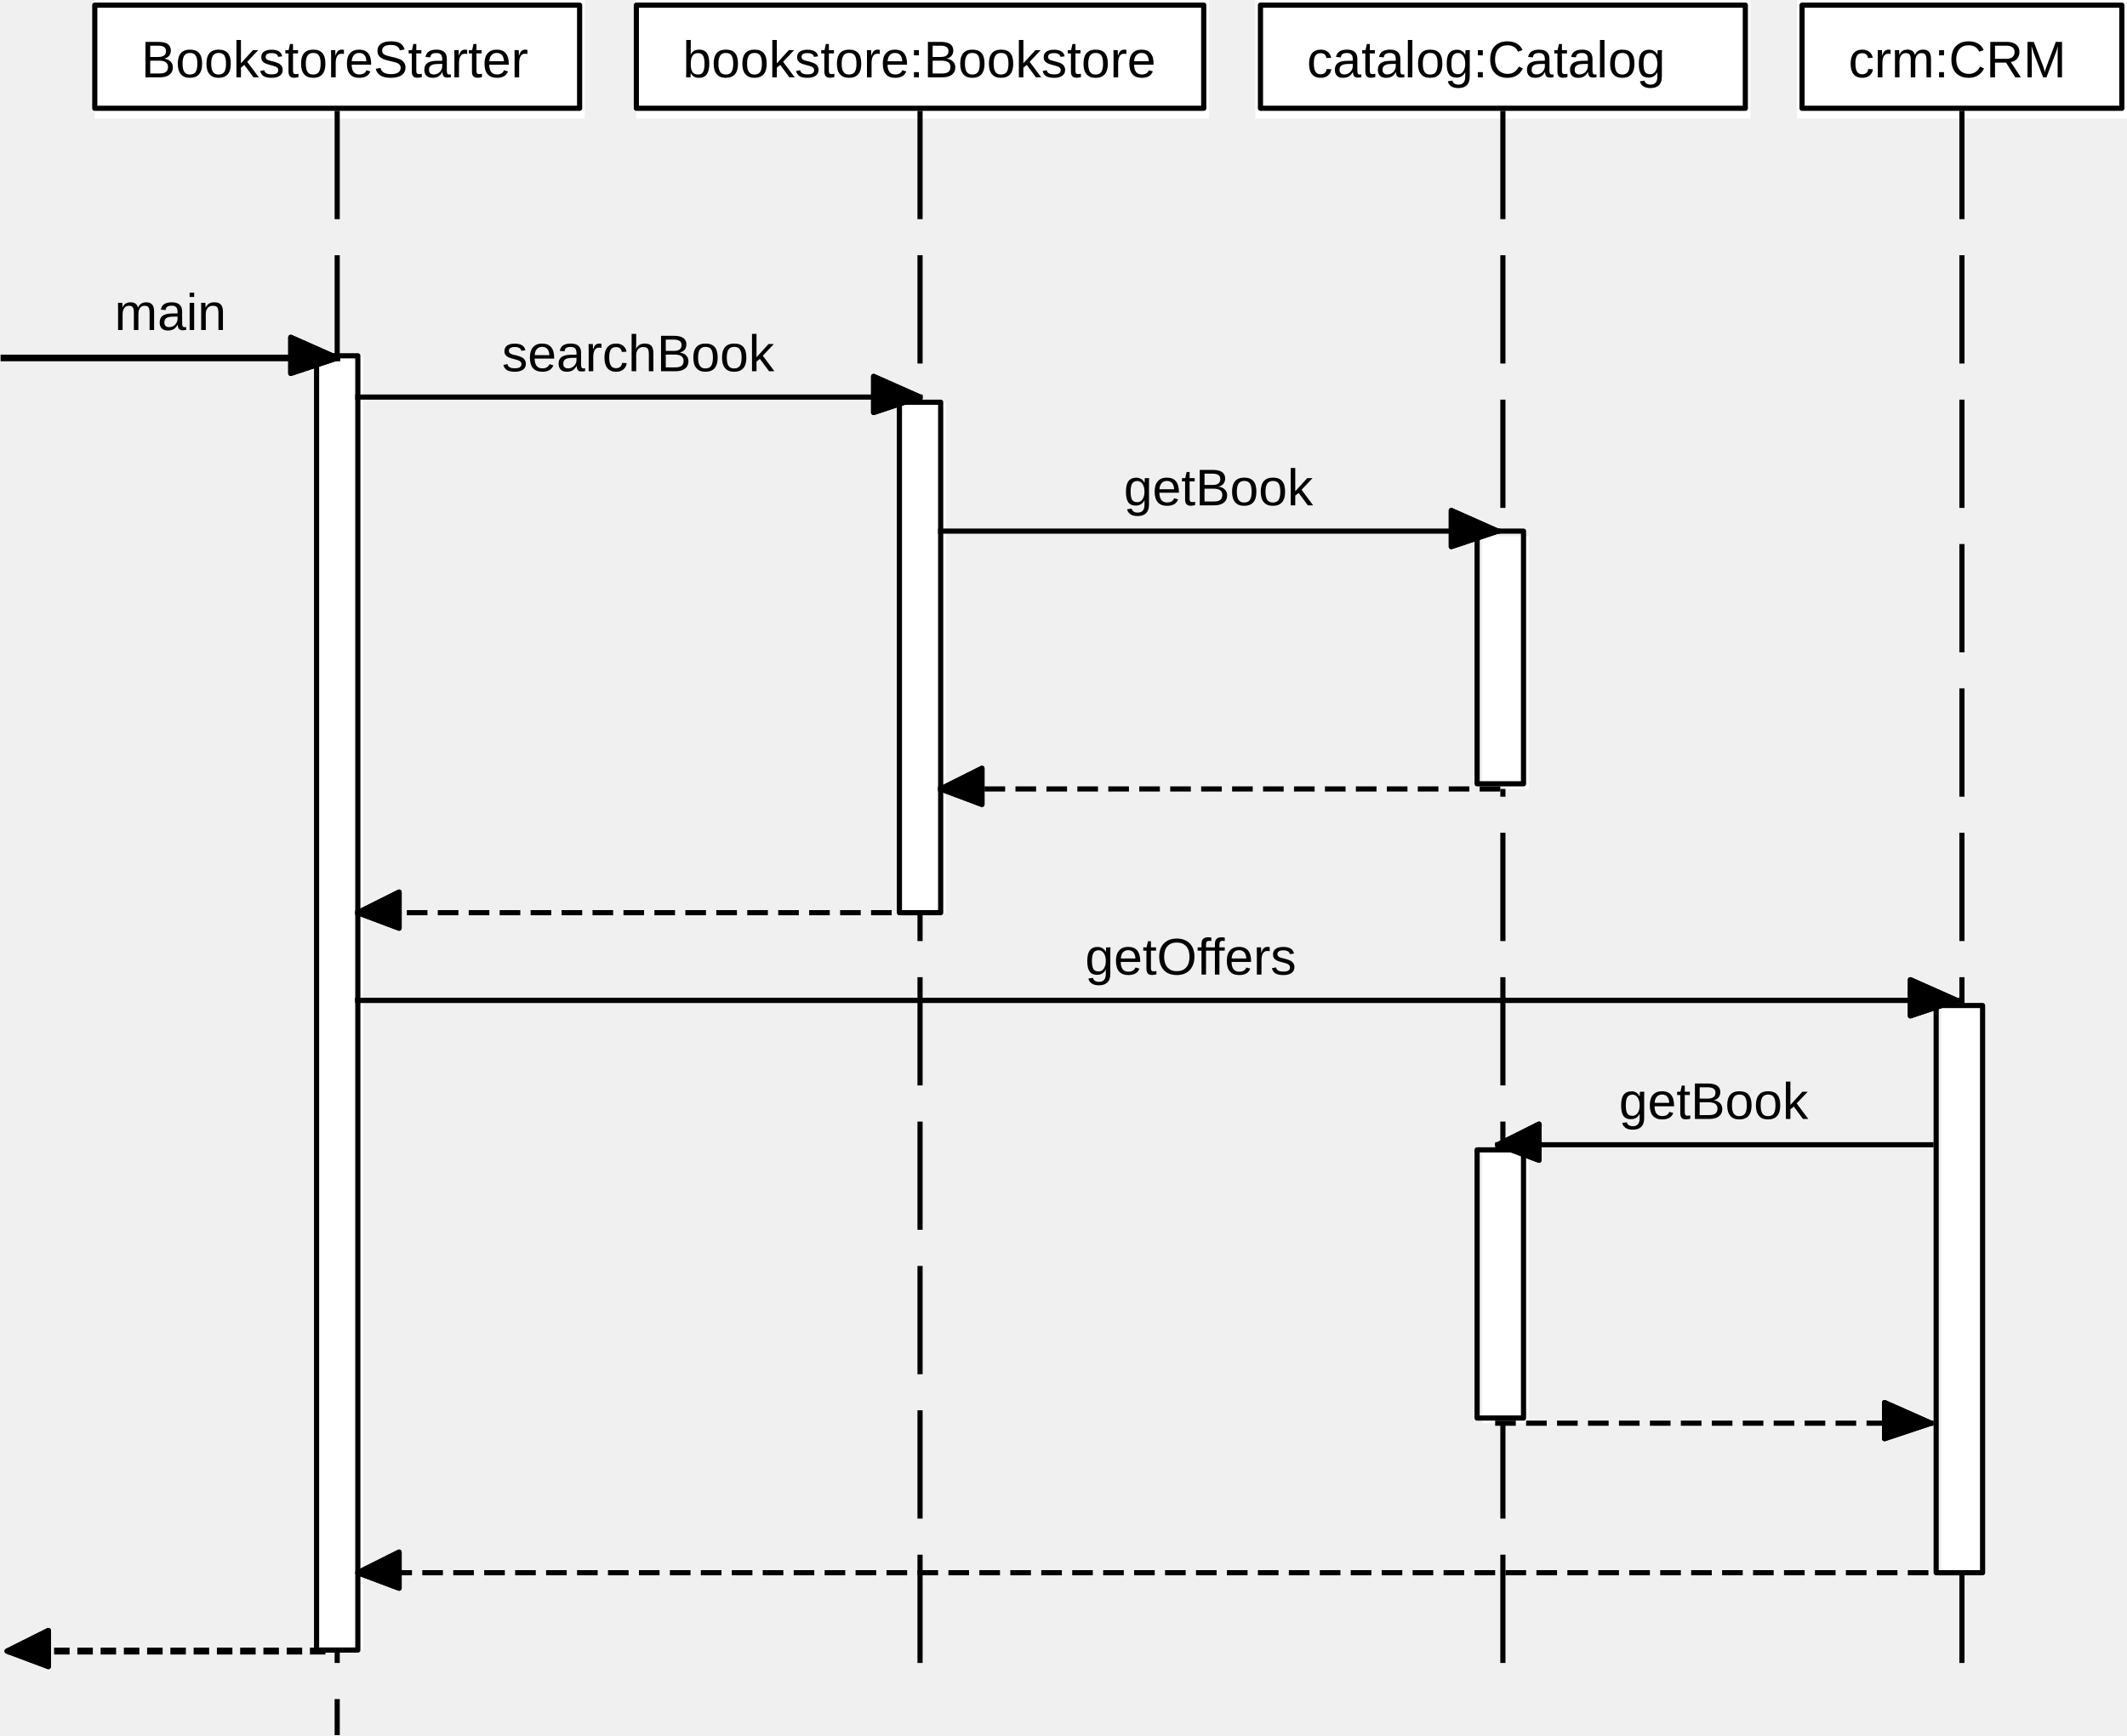
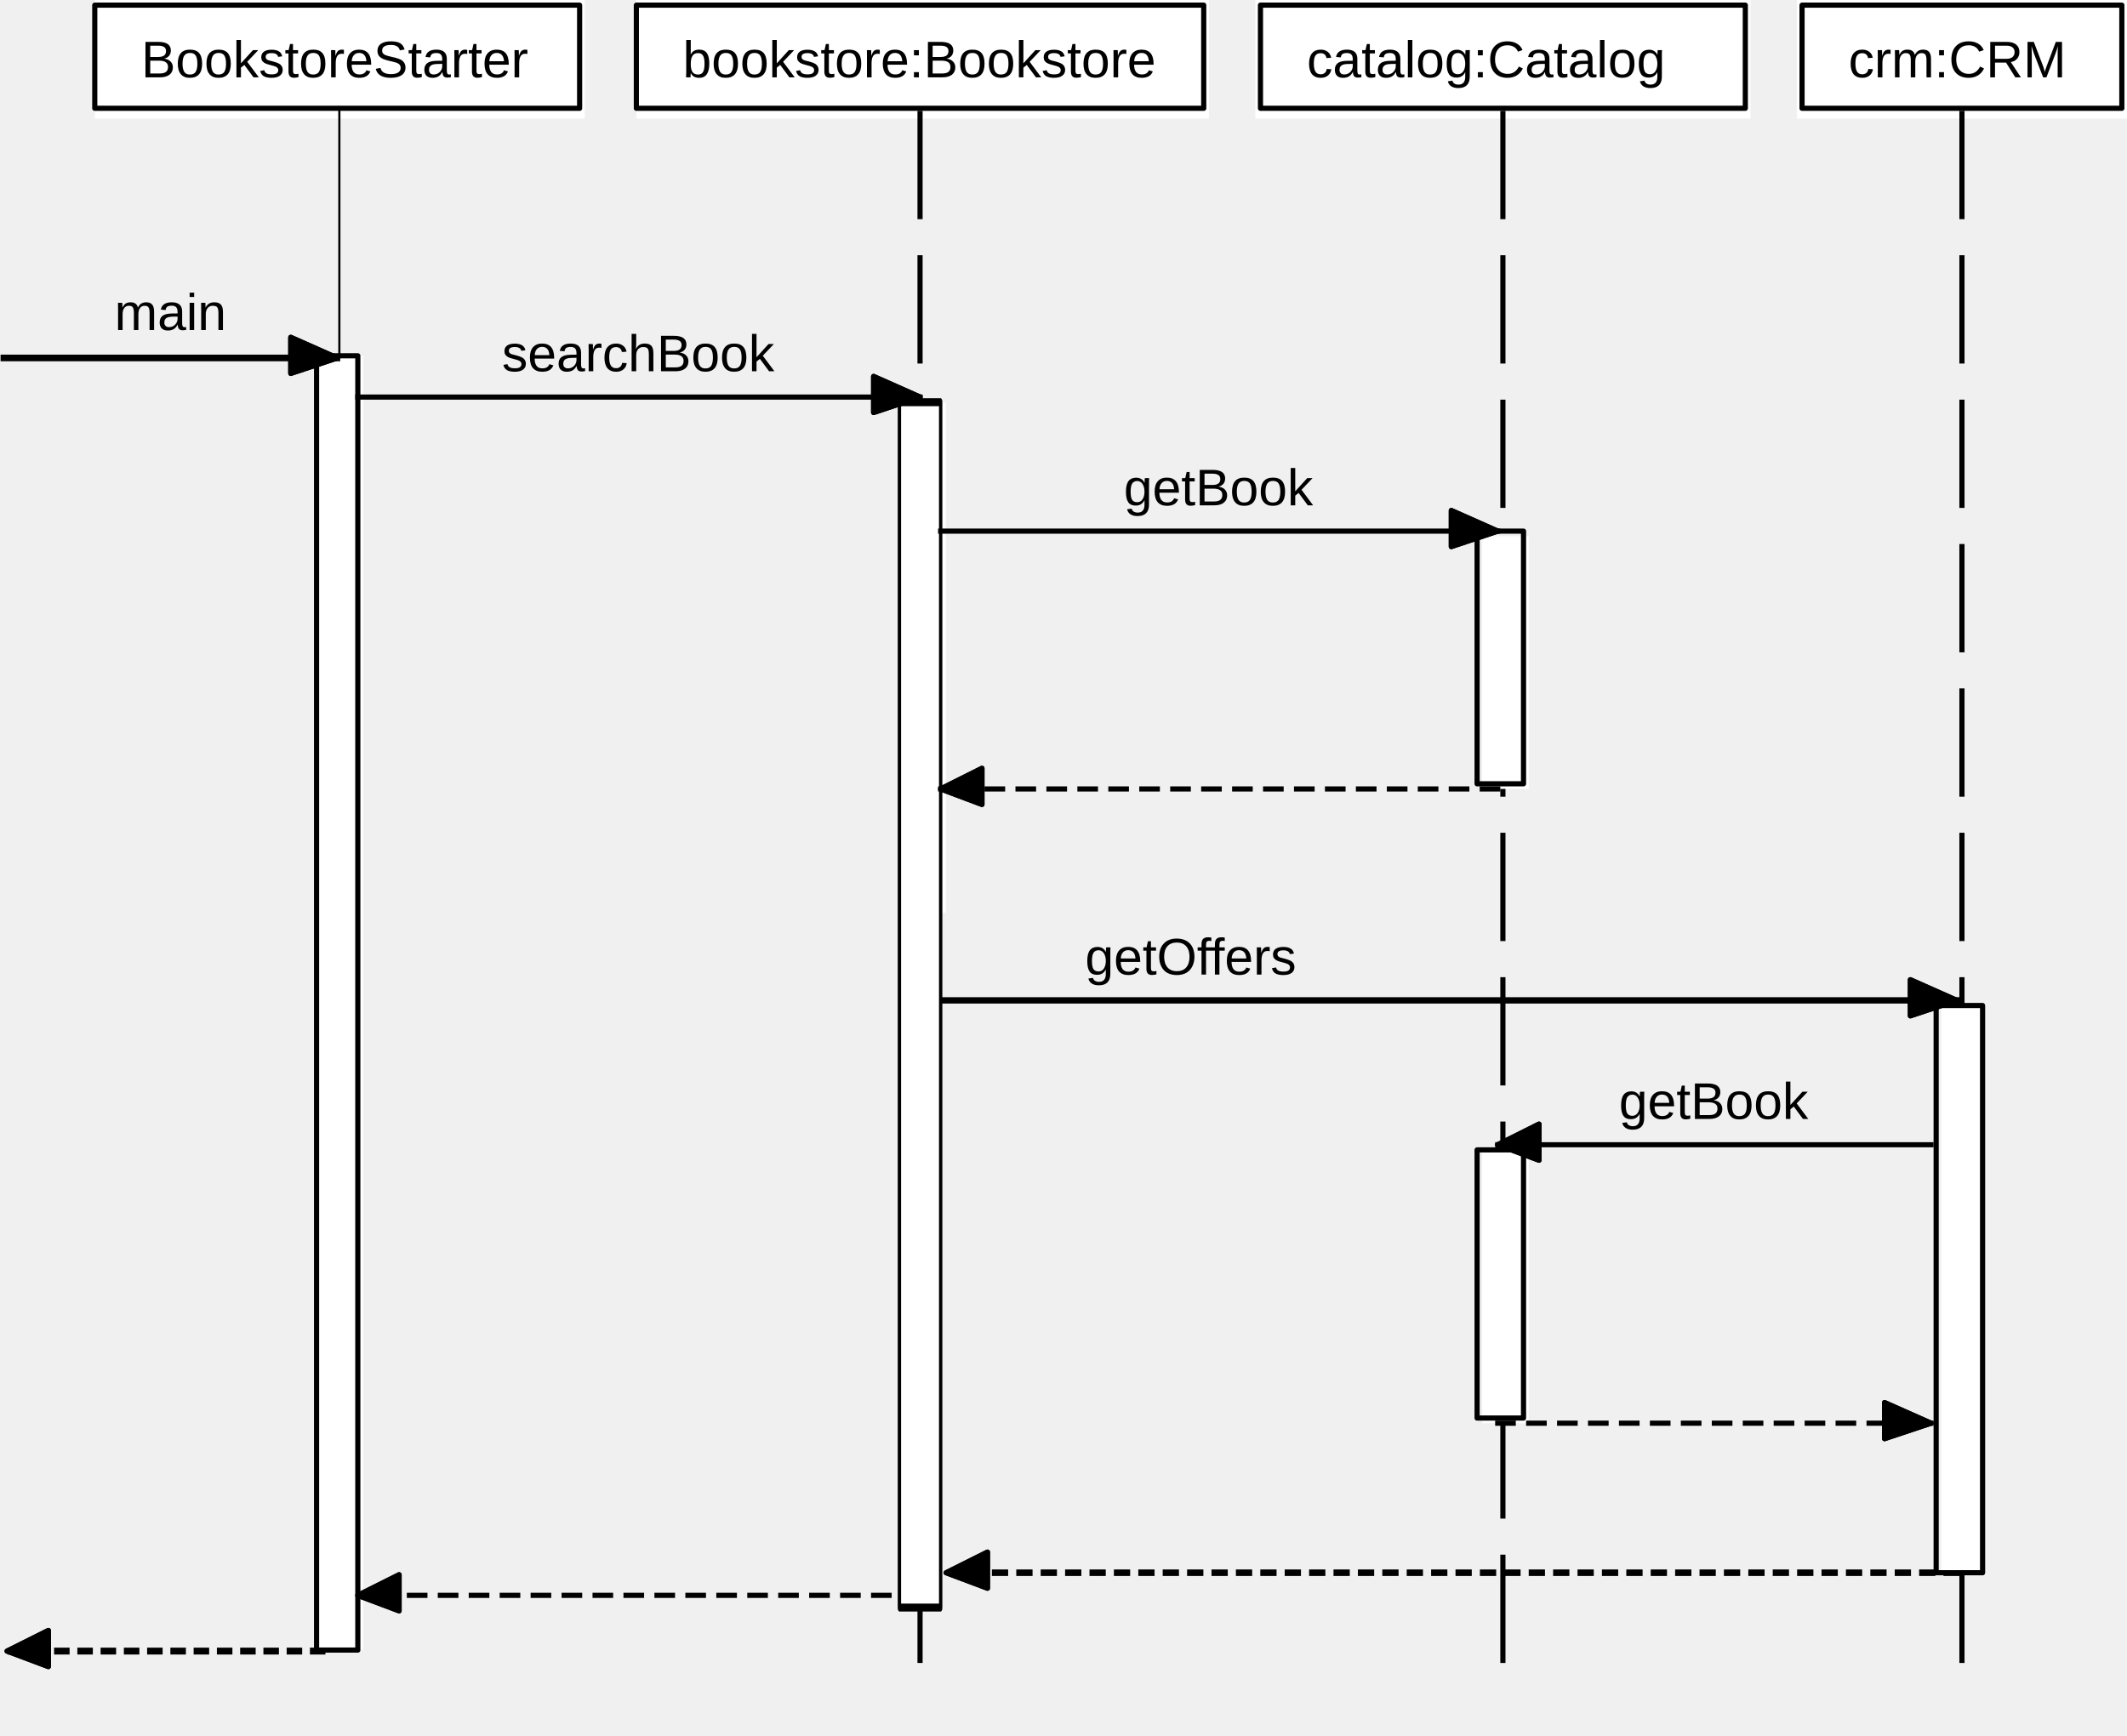
<svg xmlns="http://www.w3.org/2000/svg" shape-rendering="auto" width="412.374" text-rendering="auto" contentScriptType="text/ecmascript" color-interpolation="auto" color-rendering="auto" preserveAspectRatio="xMidYMid meet" font-size="12" viewBox="0 0 412.374 336.5" image-rendering="auto" stroke-miterlimit="10" zoomAndPan="magnify" version="1.0" contentStyleType="text/css" font-style="normal" height="336.5" font-weight="normal" id="svg2" style="font-size:12px;font-style:normal;font-weight:normal;fill:#000000;fill-opacity:1;stroke:#000000;stroke-width:1;stroke-linecap:square;stroke-linejoin:miter;stroke-miterlimit:10;stroke-opacity:1;stroke-dasharray:none;stroke-dashoffset:0;font-family:Dialog">
+   <line clip-path="url(#clipPath24)" x1="105" x2="415" y1="237" y2="237" id="line321" style="font-size:10px;fill:none;stroke:#000000;stroke-width:1.237;stroke-linejoin:round;stroke-miterlimit:0;font-family:Arial" transform="matrix(0.6533019,0,0,1,108.4275,-43)" />
+   <line clip-path="url(#clipPath24)" x1="214" x2="105" y1="220" y2="220" id="line193" style="font-size:10px;fill:none;stroke:#000000;stroke-linejoin:round;stroke-miterlimit:0;stroke-dasharray:3, 3;font-family:Arial" transform="translate(-35.62552,89.39)" />
+   <line clip-path="url(#clipPath24)" x1="415" x2="105" y1="348" y2="348" id="line243" style="font-size:10px;fill:none;stroke:#000000;stroke-width:1.268;stroke-linejoin:round;stroke-miterlimit:0;stroke-dasharray:3.804, 3.804;font-family:Arial" transform="matrix(0.6218189,0,0,1,121.5087,-43)" />
  <defs id="genericDefs">
    <defs id="defs1">
      <clipPath id="clipPath1" clipPathUnits="userSpaceOnUse">
        <path id="path9" d="m 37,9 70,0 0,26 -70,0 0,-26 z" />
      </clipPath>
      <clipPath id="clipPath2" clipPathUnits="userSpaceOnUse">
        <path id="path12" d="m 42,14 60,0 0,16 -60,0 0,-16 z" />
      </clipPath>
      <clipPath id="clipPath3" clipPathUnits="userSpaceOnUse">
        <path id="path15" d="m 37,32 746,0 0,503 -746,0 0,-503 z" />
      </clipPath>
      <clipPath id="clipPath4" clipPathUnits="userSpaceOnUse">
        <path id="path18" d="m 383,42 66,0 0,25 -66,0 0,-25 z" />
      </clipPath>
      <clipPath id="clipPath5" clipPathUnits="userSpaceOnUse">
        <path id="path21" d="m 393,47 47,0 0,16 -47,0 0,-16 z" />
      </clipPath>
      <clipPath id="clipPath6" clipPathUnits="userSpaceOnUse">
        <path id="path24" d="m 383,64 66,0 0,308 -66,0 0,-308 z" />
      </clipPath>
      <clipPath id="clipPath7" clipPathUnits="userSpaceOnUse">
        <path id="path27" d="m 278,42 98,0 0,25 -98,0 0,-25 z" />
      </clipPath>
      <clipPath id="clipPath8" clipPathUnits="userSpaceOnUse">
        <path id="path30" d="m 288,47 79,0 0,16 -79,0 0,-16 z" />
      </clipPath>
      <clipPath id="clipPath9" clipPathUnits="userSpaceOnUse">
        <path id="path33" d="m 278,64 98,0 0,308 -98,0 0,-308 z" />
      </clipPath>
      <clipPath id="clipPath10" clipPathUnits="userSpaceOnUse">
        <path id="path36" d="m 158,42 113,0 0,25 -113,0 0,-25 z" />
      </clipPath>
      <clipPath id="clipPath11" clipPathUnits="userSpaceOnUse">
        <path id="path39" d="m 167,47 95,0 0,16 -95,0 0,-16 z" />
      </clipPath>
      <clipPath id="clipPath12" clipPathUnits="userSpaceOnUse">
        <path id="path42" d="m 158,64 113,0 0,308 -113,0 0,-308 z" />
      </clipPath>
      <clipPath id="clipPath13" clipPathUnits="userSpaceOnUse">
        <path id="path45" d="m 53,42 98,0 0,25 -98,0 0,-25 z" />
      </clipPath>
      <clipPath id="clipPath14" clipPathUnits="userSpaceOnUse">
        <path id="path48" d="m 62,47 79,0 0,16 -79,0 0,-16 z" />
      </clipPath>
      <clipPath id="clipPath15" clipPathUnits="userSpaceOnUse">
        <path id="path51" d="m 53,64 98,0 0,317 -98,0 0,-317 z" />
      </clipPath>
      <clipPath id="clipPath16" clipPathUnits="userSpaceOnUse">
        <path id="path54" d="m 95,110 13,0 0,255 -13,0 0,-255 z" />
      </clipPath>
      <clipPath id="clipPath17" clipPathUnits="userSpaceOnUse">
        <path id="path57" d="m 208,119 13,0 0,103 -13,0 0,-103 z" />
      </clipPath>
      <clipPath id="clipPath18" clipPathUnits="userSpaceOnUse">
        <path id="path60" d="m 321,145 13,0 0,53 -13,0 0,-53 z" />
      </clipPath>
      <clipPath id="clipPath19" clipPathUnits="userSpaceOnUse">
        <path id="path63" d="m 410,236 12,0 0,114 -12,0 0,-114 z" />
      </clipPath>
      <clipPath id="clipPath20" clipPathUnits="userSpaceOnUse">
        <path id="path66" d="m 321,264 13,0 0,57 -13,0 0,-57 z" />
      </clipPath>
      <clipPath id="clipPath21" clipPathUnits="userSpaceOnUse">
        <path id="path69" d="M 36,8 784,8 784,536 36,536 36,8 z" />
      </clipPath>
      <clipPath id="clipPath22" clipPathUnits="userSpaceOnUse">
        <path id="path72" d="m 30,105 14,0 0,14 -14,0 0,-14 z" />
      </clipPath>
      <clipPath id="clipPath23" clipPathUnits="userSpaceOnUse">
        <path id="path75" d="m 30,357 14,0 0,14 -14,0 0,-14 z" />
      </clipPath>
      <clipPath id="clipPath24" clipPathUnits="userSpaceOnUse">
        <path id="path78" d="m -1,-1 794,0 0,546 -794,0 0,-546 z" />
      </clipPath>
      <clipPath id="clipPath25" clipPathUnits="userSpaceOnUse">
        <path id="path81" d="m 104,215 11,0 0,10 -11,0 0,-10 z" />
      </clipPath>
      <clipPath id="clipPath26" clipPathUnits="userSpaceOnUse">
        <path id="path84" d="m 121,100 78,0 0,16 -78,0 0,-16 z" />
      </clipPath>
      <clipPath id="clipPath27" clipPathUnits="userSpaceOnUse">
        <path id="path87" d="m 204,115 12,0 0,10 -12,0 0,-10 z" />
      </clipPath>
      <clipPath id="clipPath28" clipPathUnits="userSpaceOnUse">
        <path id="path90" d="m 217,191 11,0 0,10 -11,0 0,-10 z" />
      </clipPath>
      <clipPath id="clipPath29" clipPathUnits="userSpaceOnUse">
        <path id="path93" d="m 227,217 66,0 0,16 -66,0 0,-16 z" />
      </clipPath>
      <clipPath id="clipPath30" clipPathUnits="userSpaceOnUse">
        <path id="path96" d="m 405,232 12,0 0,10 -12,0 0,-10 z" />
      </clipPath>
      <clipPath id="clipPath31" clipPathUnits="userSpaceOnUse">
        <path id="path99" d="m 36,359 11,0 0,10 -11,0 0,-10 z" />
      </clipPath>
      <clipPath id="clipPath32" clipPathUnits="userSpaceOnUse">
        <path id="path102" d="m 49,92 39,0 0,16 -39,0 0,-16 z" />
      </clipPath>
      <clipPath id="clipPath33" clipPathUnits="userSpaceOnUse">
        <path id="path105" d="m 91,106 12,0 0,10 -12,0 0,-10 z" />
      </clipPath>
      <clipPath id="clipPath34" clipPathUnits="userSpaceOnUse">
        <path id="path108" d="m 104,343 11,0 0,10 -11,0 0,-10 z" />
      </clipPath>
      <clipPath id="clipPath35" clipPathUnits="userSpaceOnUse">
        <path id="path111" d="m 400,314 12,0 0,10 -12,0 0,-10 z" />
      </clipPath>
      <clipPath id="clipPath36" clipPathUnits="userSpaceOnUse">
        <path id="path114" d="m 339,247 71,0 0,16 -71,0 0,-16 z" />
      </clipPath>
      <clipPath id="clipPath37" clipPathUnits="userSpaceOnUse">
        <path id="path117" d="m 324,260 13,0 0,10 -13,0 0,-10 z" />
      </clipPath>
      <clipPath id="clipPath38" clipPathUnits="userSpaceOnUse">
        <path id="path120" d="m 237,126 71,0 0,16 -71,0 0,-16 z" />
      </clipPath>
      <clipPath id="clipPath39" clipPathUnits="userSpaceOnUse">
        <path id="path123" d="m 316,141 12,0 0,10 -12,0 0,-10 z" />
      </clipPath>
    </defs>
    <clipPath id="clipPath27-4" clipPathUnits="userSpaceOnUse">
      <path id="path87-9" d="m 204,115 12,0 0,10 -12,0 0,-10 z" />
    </clipPath>
    <clipPath id="clipPath3475" clipPathUnits="userSpaceOnUse">
      <path id="path3477" d="m 204,115 12,0 0,10 -12,0 0,-10 z" />
    </clipPath>
    <clipPath id="clipPath24-5" clipPathUnits="userSpaceOnUse">
      <path id="path78-0" d="m -1,-1 794,0 0,546 -794,0 0,-546 z" />
    </clipPath>
    <clipPath id="clipPath3481" clipPathUnits="userSpaceOnUse">
      <path id="path3483" d="m 204,115 12,0 0,10 -12,0 0,-10 z" />
    </clipPath>
    <clipPath id="clipPath3485" clipPathUnits="userSpaceOnUse">
      <path id="path3487" d="m 204,115 12,0 0,10 -12,0 0,-10 z" />
    </clipPath>
    <clipPath id="clipPath3489" clipPathUnits="userSpaceOnUse">
      <path id="path3491" d="m -1,-1 794,0 0,546 -794,0 0,-546 z" />
    </clipPath>
    <clipPath id="clipPath25-7" clipPathUnits="userSpaceOnUse">
      <path id="path81-7" d="m 104,215 11,0 0,10 -11,0 0,-10 z" />
    </clipPath>
    <clipPath id="clipPath3569" clipPathUnits="userSpaceOnUse">
      <path id="path3571" d="m 104,215 11,0 0,10 -11,0 0,-10 z" />
    </clipPath>
    <clipPath id="clipPath24-1" clipPathUnits="userSpaceOnUse">
      <path id="path78-1" d="m -1,-1 794,0 0,546 -794,0 0,-546 z" />
    </clipPath>
    <clipPath id="clipPath3575" clipPathUnits="userSpaceOnUse">
      <path id="path3577" d="m 104,215 11,0 0,10 -11,0 0,-10 z" />
    </clipPath>
    <clipPath id="clipPath3579" clipPathUnits="userSpaceOnUse">
      <path id="path3581" d="m 104,215 11,0 0,10 -11,0 0,-10 z" />
    </clipPath>
    <clipPath id="clipPath3583" clipPathUnits="userSpaceOnUse">
      <path id="path3585" d="m -1,-1 794,0 0,546 -794,0 0,-546 z" />
    </clipPath>
  </defs>
  <rect x="384" y="43" clip-path="url(#clipPath4)" width="64" height="23" id="rect135" style="font-size:10px;fill:#ffffff;stroke:none;font-family:Arial" transform="translate(-35.62552,-43)" />
  <text x="394" y="58" clip-path="url(#clipPath5)" xml:space="preserve" id="text137" style="font-size:10px;fill:#000000;stroke:none;font-family:Arial" transform="translate(-35.62552,-43)">crm:CRM</text>
  <rect x="385" y="44" clip-path="url(#clipPath4)" width="62" height="20" id="rect139" style="font-size:10px;fill:none;stroke:#000000;stroke-linejoin:round;stroke-miterlimit:0;font-family:Arial" transform="translate(-35.62552,-43)" />
  <line clip-path="url(#clipPath6)" x1="416" x2="416" y1="65" y2="370" id="line141" style="font-size:10px;fill:none;stroke:#000000;stroke-linejoin:round;stroke-miterlimit:0;stroke-dasharray:20, 8;font-family:Arial" transform="translate(-35.62552,-43)" />
  <rect x="279" y="43" clip-path="url(#clipPath7)" width="96" height="23" id="rect143" style="font-size:10px;fill:#ffffff;stroke:none;font-family:Arial" transform="translate(-35.62552,-43)" />
  <text x="289" y="58" clip-path="url(#clipPath8)" xml:space="preserve" id="text145" style="font-size:10px;fill:#000000;stroke:none;font-family:Arial" transform="translate(-35.62552,-43)">catalog:Catalog</text>
  <rect x="280" y="44" clip-path="url(#clipPath7)" width="94" height="20" id="rect147" style="font-size:10px;fill:none;stroke:#000000;stroke-linejoin:round;stroke-miterlimit:0;font-family:Arial" transform="translate(-35.62552,-43)" />
  <line clip-path="url(#clipPath9)" x1="327" x2="327" y1="65" y2="370" id="line149" style="font-size:10px;fill:none;stroke:#000000;stroke-linejoin:round;stroke-miterlimit:0;stroke-dasharray:20, 8;font-family:Arial" transform="translate(-35.62552,-43)" />
  <rect x="159" y="43" clip-path="url(#clipPath10)" width="111" height="23" id="rect151" style="font-size:10px;fill:#ffffff;stroke:none;font-family:Arial" transform="translate(-35.62552,-43)" />
  <text x="168" y="58" clip-path="url(#clipPath11)" xml:space="preserve" id="text153" style="font-size:10px;fill:#000000;stroke:none;font-family:Arial" transform="translate(-35.62552,-43)">bookstore:Bookstore</text>
  <rect x="159" y="44" clip-path="url(#clipPath10)" width="110" height="20" id="rect155" style="font-size:10px;fill:none;stroke:#000000;stroke-linejoin:round;stroke-miterlimit:0;font-family:Arial" transform="translate(-35.62552,-43)" />
  <line clip-path="url(#clipPath12)" x1="214" x2="214" y1="65" y2="370" id="line157" style="font-size:10px;fill:none;stroke:#000000;stroke-linejoin:round;stroke-miterlimit:0;stroke-dasharray:20, 8;font-family:Arial" transform="translate(-35.62552,-43)" />
  <rect x="54" y="43" clip-path="url(#clipPath13)" width="95" height="23" id="rect159" style="font-size:10px;fill:#ffffff;stroke:none;font-family:Arial" transform="translate(-35.62552,-43)" />
  <text x="63" y="58" clip-path="url(#clipPath14)" xml:space="preserve" id="text161" style="font-size:10px;fill:#000000;stroke:none;font-family:Arial" transform="translate(-35.62552,-43)">BookstoreStarter</text>
  <rect x="54" y="44" clip-path="url(#clipPath13)" width="94" height="20" id="rect163" style="font-size:10px;fill:none;stroke:#000000;stroke-linejoin:round;stroke-miterlimit:0;font-family:Arial" transform="translate(-35.62552,-43)" />
-   <line clip-path="url(#clipPath15)" x1="101" x2="101" y1="65" y2="379" id="line165" style="font-size:10px;fill:none;stroke:#000000;stroke-linejoin:round;stroke-miterlimit:0;stroke-dasharray:20, 8;font-family:Arial" transform="translate(-35.62552,-43)" />
+   <line clip-path="url(#clipPath15)" x1="101" x2="101" y1="65" y2="379" id="line165" style="font-size:10px;fill:none;stroke:#000000;stroke-width:2.554;stroke-linejoin:round;stroke-miterlimit:0;stroke-dasharray:51.086, 20.434;font-family:Arial" transform="matrix(0.1641619,0,0,0.9336636,49.21205,-38.72131)" />
  <rect x="97" y="112" clip-path="url(#clipPath16)" width="9" height="251" id="rect167" style="font-size:10px;fill:#ffffff;stroke:none;font-family:Arial" transform="translate(-35.62552,-43)" />
  <rect x="97" y="112" clip-path="url(#clipPath16)" width="8" height="251" id="rect169" style="font-size:10px;fill:none;stroke:#000000;stroke-linejoin:round;stroke-miterlimit:0;font-family:Arial" transform="translate(-35.62552,-43)" />
  <rect x="210" y="121" clip-path="url(#clipPath17)" width="9" height="99" id="rect171" style="font-size:10px;fill:#ffffff;stroke:none;font-family:Arial" transform="translate(-35.62552,-43)" />
-   <rect x="210" y="121" clip-path="url(#clipPath17)" width="8" height="99" id="rect173" style="font-size:10px;fill:none;stroke:#000000;stroke-linejoin:round;stroke-miterlimit:0;font-family:Arial" transform="translate(-35.62552,-43)" />
+   <rect x="210" y="121" clip-path="url(#clipPath17)" width="8" height="99" id="rect173" style="font-size:10px;fill:#ffffff;fill-opacity:1;stroke:#000000;stroke-width:0.651;stroke-linejoin:round;stroke-miterlimit:0;font-family:Arial" transform="matrix(1,0,0,2.361153,-35.62552,-207.6995)" />
  <rect x="323" y="147" clip-path="url(#clipPath18)" width="9" height="49" id="rect175" style="font-size:10px;fill:#ffffff;stroke:none;font-family:Arial" transform="translate(-35.62552,-43)" />
  <rect x="322" y="146" clip-path="url(#clipPath18)" width="9" height="49" id="rect177" style="font-size:10px;fill:none;stroke:#000000;stroke-linejoin:round;stroke-miterlimit:0;font-family:Arial" transform="translate(-35.62552,-43)" />
  <rect x="412" y="238" clip-path="url(#clipPath19)" width="8" height="110" id="rect179" style="font-size:10px;fill:#ffffff;stroke:none;font-family:Arial" transform="translate(-35.62552,-43)" />
  <rect x="411" y="238" clip-path="url(#clipPath19)" width="9" height="110" id="rect181" style="font-size:10px;fill:none;stroke:#000000;stroke-linejoin:round;stroke-miterlimit:0;font-family:Arial" transform="translate(-35.62552,-43)" />
  <rect x="323" y="266" clip-path="url(#clipPath20)" width="9" height="53" id="rect183" style="font-size:10px;fill:#ffffff;stroke:none;font-family:Arial" transform="translate(-35.62552,-43)" />
  <rect x="322" y="266" clip-path="url(#clipPath20)" width="9" height="52" id="rect185" style="font-size:10px;fill:none;stroke:#000000;stroke-linejoin:round;stroke-miterlimit:0;font-family:Arial" transform="translate(-35.62552,-43)" />
-   <line clip-path="url(#clipPath24)" x1="214" x2="105" y1="220" y2="220" id="line193" style="font-size:10px;fill:none;stroke:#000000;stroke-linejoin:round;stroke-miterlimit:0;stroke-dasharray:3, 3;font-family:Arial" transform="translate(-35.62552,-43)" />
-   <polygon clip-path="url(#clipPath25)" points="113,216 113,223 105,220 " id="polygon195" style="font-size:10px;fill:#000000;stroke:none;font-family:Arial" transform="translate(-35.62552,-43)" />
-   <polygon clip-path="url(#clipPath25)" points="113,216 113,223 105,220 " id="polygon197" style="font-size:10px;fill:none;stroke:#000000;stroke-linejoin:round;stroke-miterlimit:0;font-family:Arial" transform="translate(-35.62552,-43)" />
+   <polygon clip-path="url(#clipPath25)" points="113,223 105,220 113,216 " id="polygon195" style="font-size:10px;fill:#000000;stroke:none;font-family:Arial" transform="translate(-35.62552,89.39)" />
+   <polygon clip-path="url(#clipPath25)" points="113,223 105,220 113,216 " id="polygon197" style="font-size:10px;fill:none;stroke:#000000;stroke-linejoin:round;stroke-miterlimit:0;font-family:Arial" transform="translate(-35.62552,89.39)" />
  <line clip-path="url(#clipPath24)" x1="105" x2="214" y1="120" y2="120" id="line199" style="font-size:10px;fill:none;stroke:#000000;stroke-linejoin:round;stroke-miterlimit:0;font-family:Arial" transform="translate(-35.62552,-43)" />
  <text x="122" y="111" clip-path="url(#clipPath26)" xml:space="preserve" id="text201" style="font-size:10px;fill:#000000;stroke:none;font-family:Arial" transform="translate(-24.68558,-39)">searchBook</text>
  <polygon clip-path="url(#clipPath27)" points="205,123 205,116 214,120 " id="polygon203" style="font-size:10px;fill:#000000;stroke:none;font-family:Arial" transform="translate(-35.62552,-43)" />
  <polygon clip-path="url(#clipPath27)" points="205,123 205,116 214,120 " id="polygon205" style="font-size:10px;fill:none;stroke:#000000;stroke-linejoin:round;stroke-miterlimit:0;font-family:Arial" transform="translate(-35.62552,-43)" />
  <line clip-path="url(#clipPath24)" x1="326" x2="218" y1="196" y2="196" id="line207" style="font-size:10px;fill:none;stroke:#000000;stroke-linejoin:round;stroke-miterlimit:0;stroke-dasharray:3, 3;font-family:Arial" transform="translate(-35.62552,-43)" />
  <polygon clip-path="url(#clipPath28)" points="226,192 226,199 218,196 " id="polygon209" style="font-size:10px;fill:#000000;stroke:none;font-family:Arial" transform="translate(-35.62552,-43)" />
  <polygon clip-path="url(#clipPath28)" points="226,192 226,199 218,196 " id="polygon211" style="font-size:10px;fill:none;stroke:#000000;stroke-linejoin:round;stroke-miterlimit:0;font-family:Arial" transform="translate(-35.62552,-43)" />
-   <line clip-path="url(#clipPath24)" x1="105" x2="415" y1="237" y2="237" id="line213" style="font-size:10px;fill:none;stroke:#000000;stroke-linejoin:round;stroke-miterlimit:0;font-family:Arial" transform="translate(-35.62552,-43)" />
  <text x="228" y="228" clip-path="url(#clipPath29)" xml:space="preserve" id="text215" style="font-size:10px;fill:#000000;stroke:none;font-family:Arial" transform="translate(-17.62552,-39)">getOffers</text>
  <polygon clip-path="url(#clipPath30)" points="406,240 406,233 415,237 " id="polygon217" style="font-size:10px;fill:#000000;stroke:none;font-family:Arial" transform="translate(-35.62552,-43)" />
  <polygon clip-path="url(#clipPath30)" points="406,240 406,233 415,237 " id="polygon219" style="font-size:10px;fill:none;stroke:#000000;stroke-linejoin:round;stroke-miterlimit:0;font-family:Arial" transform="translate(-35.62552,-43)" />
  <text x="50" y="103" clip-path="url(#clipPath32)" xml:space="preserve" id="text237" style="font-size:10px;fill:#000000;stroke:none;font-family:Arial" transform="translate(-27.79454,-39)">main</text>
-   <line clip-path="url(#clipPath24)" x1="415" x2="105" y1="348" y2="348" id="line243" style="font-size:10px;fill:none;stroke:#000000;stroke-linejoin:round;stroke-miterlimit:0;stroke-dasharray:3, 3;font-family:Arial" transform="translate(-35.62552,-43)" />
-   <polygon clip-path="url(#clipPath34)" points="113,344 113,351 105,348 " id="polygon245" style="font-size:10px;fill:#000000;stroke:none;font-family:Arial" transform="translate(-35.62552,-43)" />
-   <polygon clip-path="url(#clipPath34)" points="113,344 113,351 105,348 " id="polygon247" style="font-size:10px;fill:none;stroke:#000000;stroke-linejoin:round;stroke-miterlimit:0;font-family:Arial" transform="translate(-35.62552,-43)" />
  <line clip-path="url(#clipPath24)" x1="326" x2="410" y1="319" y2="319" id="line249" style="font-size:10px;fill:none;stroke:#000000;stroke-linejoin:round;stroke-miterlimit:0;stroke-dasharray:3, 3;font-family:Arial" transform="translate(-35.62552,-43)" />
  <polygon clip-path="url(#clipPath35)" points="401,322 401,315 410,319 " id="polygon251" style="font-size:10px;fill:#000000;stroke:none;font-family:Arial" transform="translate(-35.62552,-43)" />
  <polygon clip-path="url(#clipPath35)" points="401,322 401,315 410,319 " id="polygon253" style="font-size:10px;fill:none;stroke:#000000;stroke-linejoin:round;stroke-miterlimit:0;font-family:Arial" transform="translate(-35.62552,-43)" />
  <line clip-path="url(#clipPath24)" x1="410" x2="326" y1="265" y2="265" id="line255" style="font-size:10px;fill:none;stroke:#000000;stroke-linejoin:round;stroke-miterlimit:0;font-family:Arial" transform="translate(-35.62552,-43)" />
  <text x="340" y="258" clip-path="url(#clipPath36)" xml:space="preserve" id="text257" style="font-size:10px;fill:#000000;stroke:none;font-family:Arial" transform="translate(-26.1265,-41)">getBook</text>
  <polygon clip-path="url(#clipPath37)" points="334,261 334,268 326,265 " id="polygon259" style="font-size:10px;fill:#000000;stroke:none;font-family:Arial" transform="translate(-35.62552,-43)" />
  <polygon clip-path="url(#clipPath37)" points="334,261 334,268 326,265 " id="polygon261" style="font-size:10px;fill:none;stroke:#000000;stroke-linejoin:round;stroke-miterlimit:0;font-family:Arial" transform="translate(-35.62552,-43)" />
  <line clip-path="url(#clipPath24)" x1="218" x2="326" y1="146" y2="146" id="line263" style="font-size:10px;fill:none;stroke:#000000;stroke-linejoin:round;stroke-miterlimit:0;font-family:Arial" transform="translate(-35.62552,-43)" />
  <text x="238" y="137" clip-path="url(#clipPath38)" xml:space="preserve" id="text265" style="font-size:10px;fill:#000000;stroke:none;font-family:Arial" transform="translate(-20.1265,-39)">getBook</text>
  <polygon clip-path="url(#clipPath39)" points="317,149 317,142 326,146 " id="polygon267" style="font-size:10px;fill:#000000;stroke:none;font-family:Arial" transform="translate(-35.62552,-43)" />
  <polygon clip-path="url(#clipPath39)" points="317,149 317,142 326,146 " id="polygon269" style="font-size:10px;fill:none;stroke:#000000;stroke-linejoin:round;stroke-miterlimit:0;font-family:Arial" transform="translate(-35.62552,-43)" />
  <polygon clip-path="url(#clipPath27)" points="205,123 205,116 214,120 " id="polygon297" style="font-size:10px;fill:#000000;stroke:none;font-family:Arial" transform="translate(-35.62552,-43)" />
  <polygon clip-path="url(#clipPath27)" points="205,123 205,116 214,120 " id="polygon299" style="font-size:10px;fill:none;stroke:#000000;stroke-linejoin:round;stroke-miterlimit:0;font-family:Arial" transform="translate(-35.62552,-43)" />
-   <polygon clip-path="url(#clipPath25)" points="113,216 113,223 105,220 " id="polygon303" style="font-size:10px;fill:#000000;stroke:none;font-family:Arial" transform="translate(-35.62552,-43)" />
-   <polygon clip-path="url(#clipPath25)" points="113,216 113,223 105,220 " id="polygon305" style="font-size:10px;fill:none;stroke:#000000;stroke-linejoin:round;stroke-miterlimit:0;font-family:Arial" transform="translate(-35.62552,-43)" />
+   <polygon clip-path="url(#clipPath25)" points="113,223 105,220 113,216 " id="polygon303" style="font-size:10px;fill:#000000;stroke:none;font-family:Arial" transform="translate(-35.62552,89.39)" />
+   <polygon clip-path="url(#clipPath25)" points="113,223 105,220 113,216 " id="polygon305" style="font-size:10px;fill:none;stroke:#000000;stroke-linejoin:round;stroke-miterlimit:0;font-family:Arial" transform="translate(-35.62552,89.39)" />
  <polygon clip-path="url(#clipPath39)" points="317,149 317,142 326,146 " id="polygon311" style="font-size:10px;fill:#000000;stroke:none;font-family:Arial" transform="translate(-35.62552,-43)" />
  <polygon clip-path="url(#clipPath39)" points="317,149 317,142 326,146 " id="polygon313" style="font-size:10px;fill:none;stroke:#000000;stroke-linejoin:round;stroke-miterlimit:0;font-family:Arial" transform="translate(-35.62552,-43)" />
  <polygon clip-path="url(#clipPath28)" points="226,192 226,199 218,196 " id="polygon317" style="font-size:10px;fill:#000000;stroke:none;font-family:Arial" transform="translate(-35.62552,-43)" />
  <polygon clip-path="url(#clipPath28)" points="226,192 226,199 218,196 " id="polygon319" style="font-size:10px;fill:none;stroke:#000000;stroke-linejoin:round;stroke-miterlimit:0;font-family:Arial" transform="translate(-35.62552,-43)" />
-   <line clip-path="url(#clipPath24)" x1="105" x2="415" y1="237" y2="237" id="line321" style="font-size:10px;fill:none;stroke:#000000;stroke-linejoin:round;stroke-miterlimit:0;font-family:Arial" transform="translate(-35.62552,-43)" />
  <polygon clip-path="url(#clipPath30)" points="406,240 406,233 415,237 " id="polygon325" style="font-size:10px;fill:#000000;stroke:none;font-family:Arial" transform="translate(-35.62552,-43)" />
  <polygon clip-path="url(#clipPath30)" points="406,240 406,233 415,237 " id="polygon327" style="font-size:10px;fill:none;stroke:#000000;stroke-linejoin:round;stroke-miterlimit:0;font-family:Arial" transform="translate(-35.62552,-43)" />
-   <polygon clip-path="url(#clipPath34)" points="113,344 113,351 105,348 " id="polygon331" style="font-size:10px;fill:#000000;stroke:none;font-family:Arial" transform="translate(-35.62552,-43)" />
-   <polygon clip-path="url(#clipPath34)" points="113,344 113,351 105,348 " id="polygon333" style="font-size:10px;fill:none;stroke:#000000;stroke-linejoin:round;stroke-miterlimit:0;font-family:Arial" transform="translate(-35.62552,-43)" />
+   <g id="g3771" transform="translate(114.0682,0)">
+     <polygon transform="translate(-35.62552,-43)" style="font-size:10px;fill:#000000;stroke:none;font-family:Arial" id="polygon245" points="105,348 113,344 113,351 " clip-path="url(#clipPath34)" />
+     <polygon transform="translate(-35.62552,-43)" style="font-size:10px;fill:none;stroke:#000000;stroke-linejoin:round;stroke-miterlimit:0;font-family:Arial" id="polygon247" points="105,348 113,344 113,351 " clip-path="url(#clipPath34)" />
+     <polygon transform="translate(-35.62552,-43)" style="font-size:10px;fill:#000000;stroke:none;font-family:Arial" id="polygon331" points="105,348 113,344 113,351 " clip-path="url(#clipPath34)" />
+     <polygon transform="translate(-35.62552,-43)" style="font-size:10px;fill:none;stroke:#000000;stroke-linejoin:round;stroke-miterlimit:0;font-family:Arial" id="polygon333" points="105,348 113,344 113,351 " clip-path="url(#clipPath34)" />
+   </g>
  <polygon clip-path="url(#clipPath37)" points="334,261 334,268 326,265 " id="polygon339" style="font-size:10px;fill:#000000;stroke:none;font-family:Arial" transform="translate(-35.62552,-43)" />
  <polygon clip-path="url(#clipPath37)" points="334,261 334,268 326,265 " id="polygon341" style="font-size:10px;fill:none;stroke:#000000;stroke-linejoin:round;stroke-miterlimit:0;font-family:Arial" transform="translate(-35.62552,-43)" />
  <polygon clip-path="url(#clipPath35)" points="401,322 401,315 410,319 " id="polygon345" style="font-size:10px;fill:#000000;stroke:none;font-family:Arial" transform="translate(-35.62552,-43)" />
  <polygon clip-path="url(#clipPath35)" points="401,322 401,315 410,319 " id="polygon347" style="font-size:10px;fill:none;stroke:#000000;stroke-linejoin:round;stroke-miterlimit:0;font-family:Arial" transform="translate(-35.62552,-43)" />
  <line transform="matrix(0.5970272,0,0,1,-62.18785,-50.58286)" clip-path="url(#clipPath24-5)" x1="105" x2="214" y1="120" y2="120" id="line199-4" style="font-size:10px;fill:none;stroke:#000000;stroke-width:1.294;stroke-linejoin:round;stroke-miterlimit:0;font-family:Arial" />
  <polygon transform="translate(-148.6255,-50.58286)" clip-path="url(#clipPath27-4)" points="214,120 205,123 205,116 " id="polygon203-8" style="font-size:10px;fill:#000000;stroke:none;font-family:Arial" />
  <polygon transform="translate(-148.6255,-50.58286)" clip-path="url(#clipPath27-4)" points="214,120 205,123 205,116 " id="polygon205-7" style="font-size:10px;fill:none;stroke:#000000;stroke-linejoin:round;stroke-miterlimit:0;font-family:Arial" />
  <polygon transform="translate(-148.6255,-50.58286)" clip-path="url(#clipPath27-4)" points="214,120 205,123 205,116 " id="polygon297-7" style="font-size:10px;fill:#000000;stroke:none;font-family:Arial" />
  <polygon transform="translate(-148.6255,-50.58286)" clip-path="url(#clipPath27-4)" points="214,120 205,123 205,116 " id="polygon299-2" style="font-size:10px;fill:none;stroke:#000000;stroke-linejoin:round;stroke-miterlimit:0;font-family:Arial" />
  <g id="g3650" transform="translate(-35.62552,-73)">
    <polygon style="font-size:10px;fill:#000000;stroke:none;font-family:Arial" id="polygon195-9" points="113,223 105,220 113,216 " clip-path="url(#clipPath25-7)" transform="translate(-68,173.1971)" />
    <polygon style="font-size:10px;fill:none;stroke:#000000;stroke-linejoin:round;stroke-miterlimit:0;font-family:Arial" id="polygon197-7" points="113,223 105,220 113,216 " clip-path="url(#clipPath25-7)" transform="translate(-68,173.1971)" />
    <line style="font-size:10px;fill:none;stroke:#000000;stroke-width:1.331;stroke-linejoin:round;stroke-miterlimit:0;stroke-dasharray:3.992, 3.992;font-family:Arial" id="line301-7" y2="220" y1="220" x2="105" x1="214" clip-path="url(#clipPath24-1)" transform="matrix(0.5647894,0,0,1,-22.52049,173.1971)" />
    <polygon style="font-size:10px;fill:#000000;stroke:none;font-family:Arial" id="polygon303-6" points="113,223 105,220 113,216 " clip-path="url(#clipPath25-7)" transform="translate(-68,173.1971)" />
    <polygon style="font-size:10px;fill:none;stroke:#000000;stroke-linejoin:round;stroke-miterlimit:0;font-family:Arial" id="polygon305-7" points="113,223 105,220 113,216 " clip-path="url(#clipPath25-7)" transform="translate(-68,173.1971)" />
  </g>
</svg>
